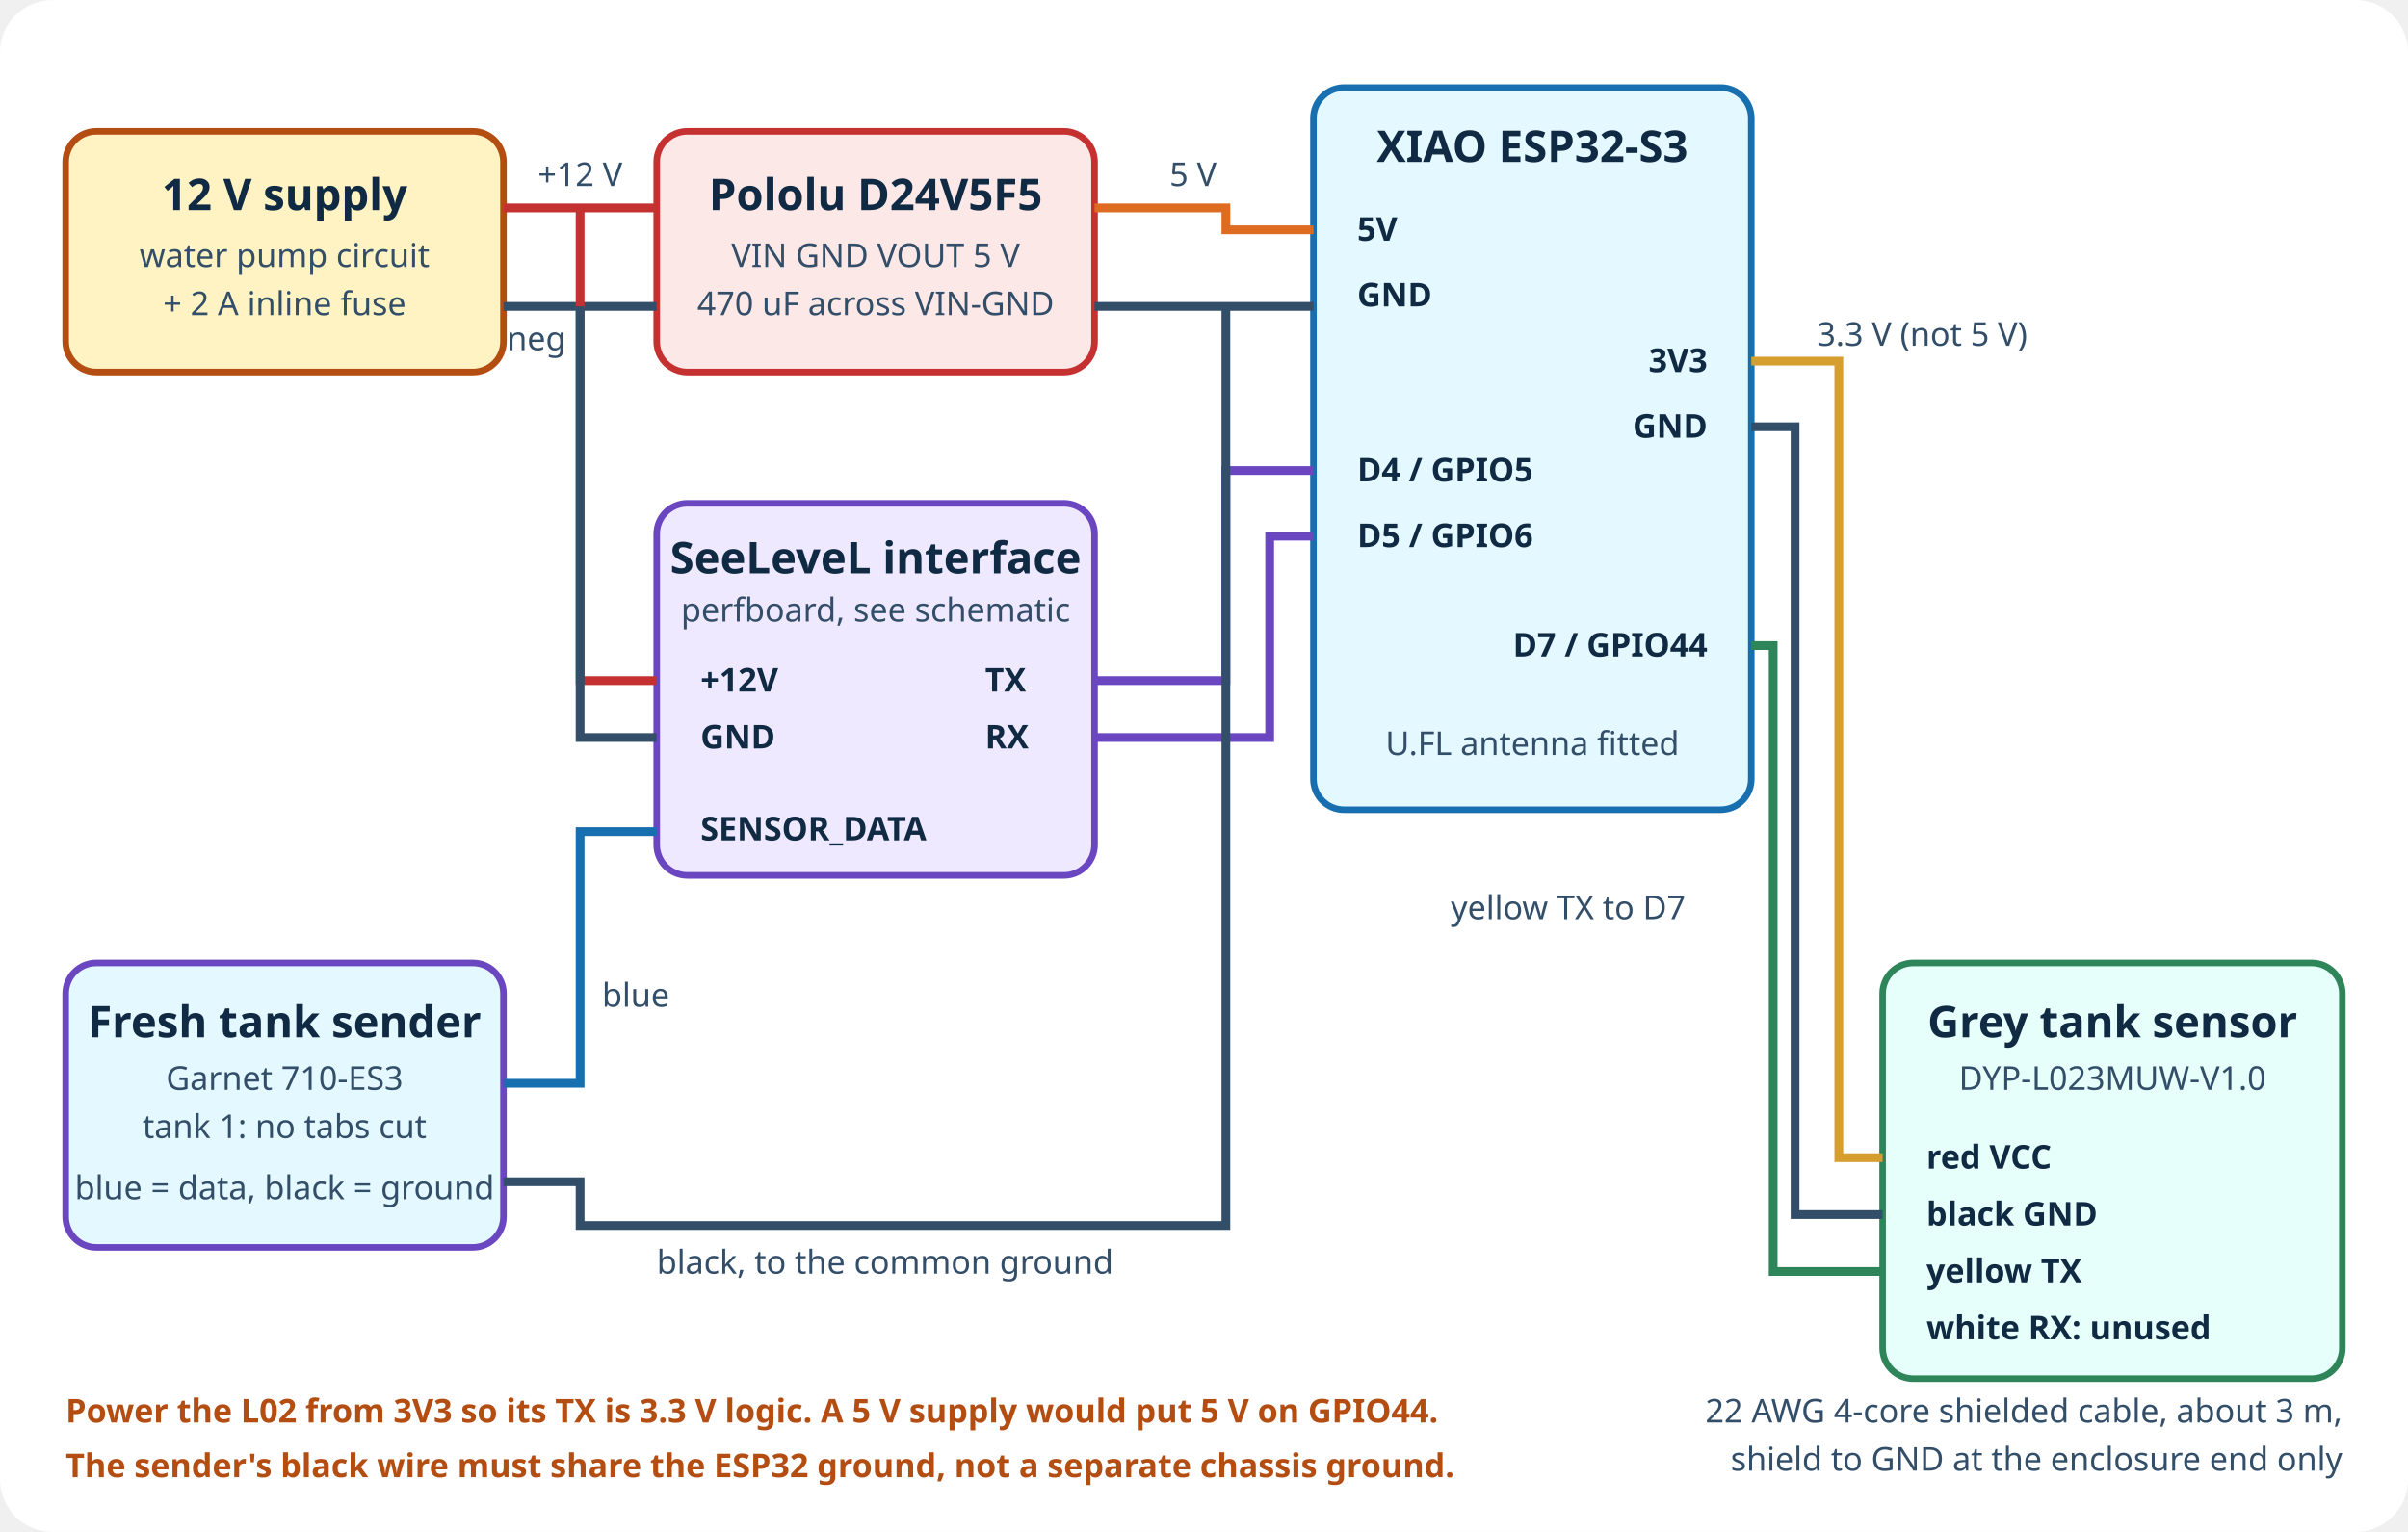
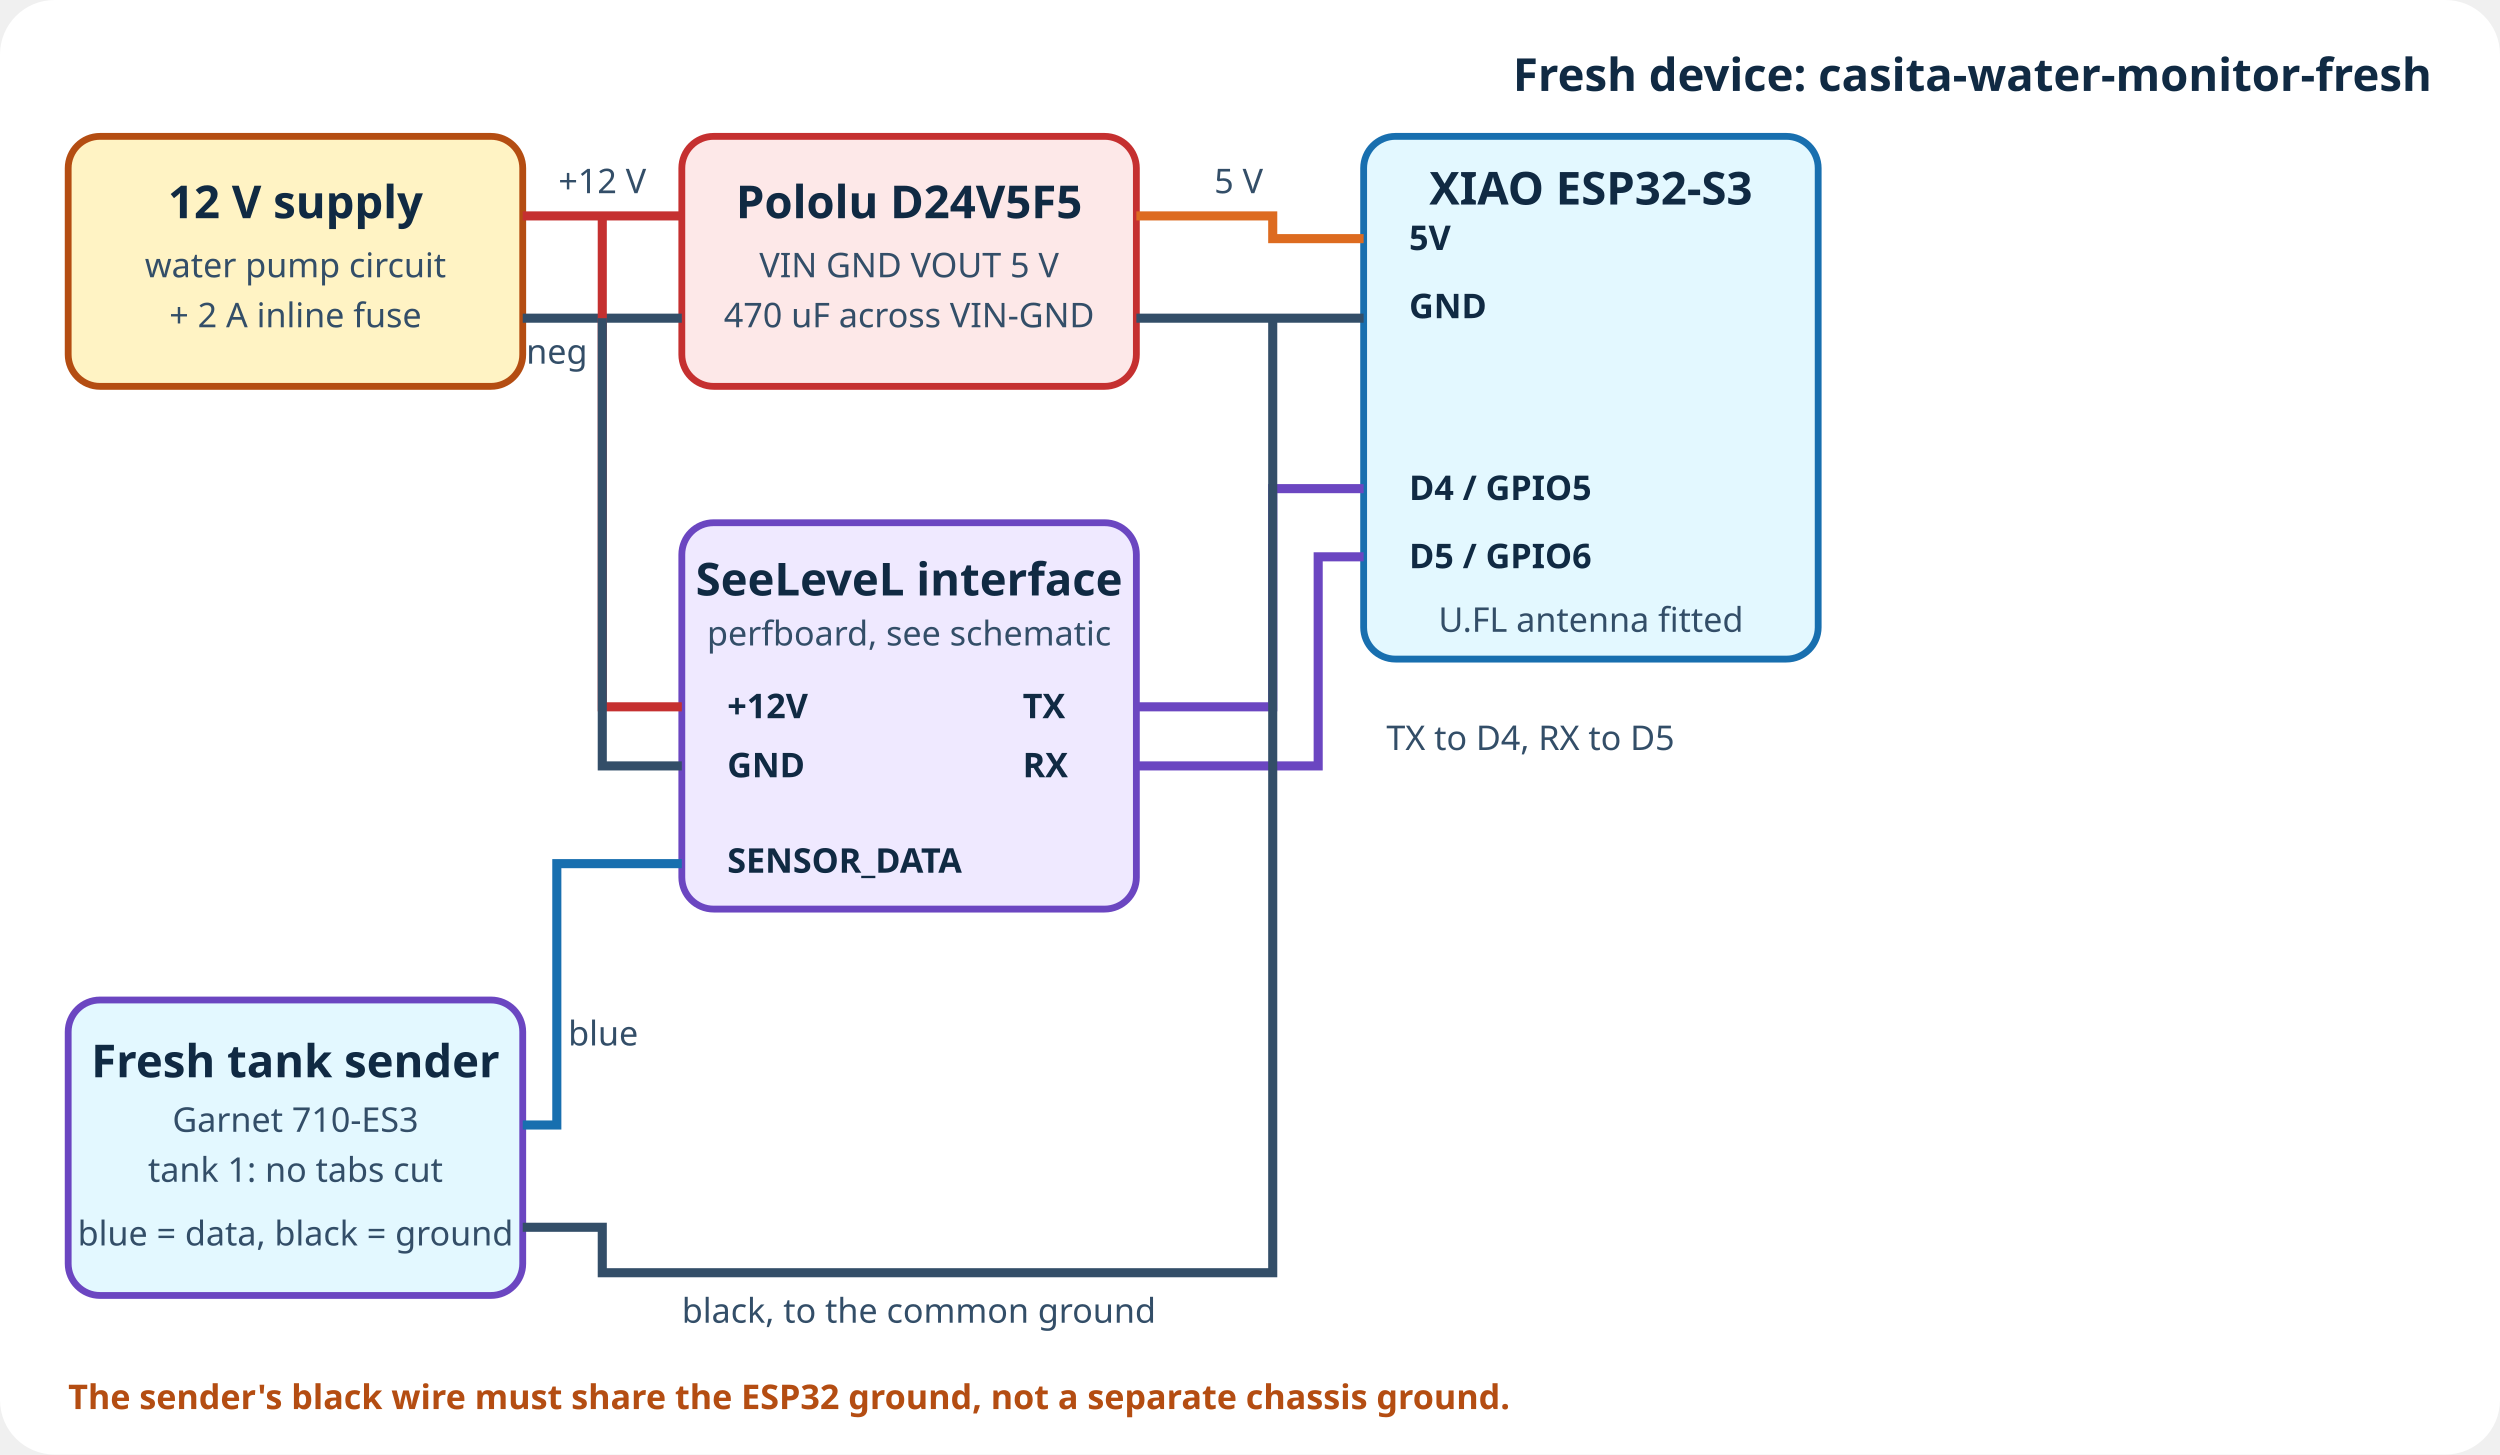
- <svg xmlns="http://www.w3.org/2000/svg" width="1100" height="700" viewBox="0 0 1100 700" role="img" aria-labelledby="title desc">
+ <svg xmlns="http://www.w3.org/2000/svg" width="1100" height="640" viewBox="0 0 1100 640" role="img" aria-labelledby="title desc">
  <defs>
    <style>
      .esp{fill:#e3f8ff;stroke:#186faf;stroke-width:3}
      .reg{fill:#fde8e8;stroke:#c53030;stroke-width:3}
      .iface{fill:#efe9ff;stroke:#6b46c1;stroke-width:3}
      .sender{fill:#e3f8ff;stroke:#6b46c1;stroke-width:3}
-       .l02{fill:#e6fffa;stroke:#2f855a;stroke-width:3}
      .src{fill:#fff3c4;stroke:#b44d12;stroke-width:3}
      .t{font:600 20px system-ui,sans-serif;fill:#102a43}
      .s{font:15px system-ui,sans-serif;fill:#334e68}
      .sb{font:600 15px system-ui,sans-serif;fill:#102a43}
      .warn{font:600 15px system-ui,sans-serif;fill:#b44d12}
      .w{fill:none;stroke-width:4}
      .v12{stroke:#c53030}
      .v5{stroke:#dd6b20}
-       .v33{stroke:#d69e2e}
      .gnd{stroke:#334e68}
      .sig{stroke:#6b46c1}
      .blue{stroke:#186faf}
-       .uart{stroke:#2f855a}
    </style>
  </defs>
-   <rect width="1100" height="700" rx="24" fill="#fff" />
+   <rect width="1100" height="640" rx="24" fill="#fff" />
+   <text class="t" x="1070" y="40" text-anchor="end">Fresh device: casita-water-monitor-fresh</text>
  <rect class="src" x="30" y="60" width="200" height="110" rx="14" />
  <text class="t" x="130" y="96" text-anchor="middle">12 V supply</text>
  <text class="s" x="130" y="122" text-anchor="middle">water pump circuit</text>
  <text class="s" x="130" y="144" text-anchor="middle">+ 2 A inline fuse</text>
  <rect class="reg" x="300" y="60" width="200" height="110" rx="14" />
  <text class="t" x="400" y="96" text-anchor="middle">Pololu D24V5F5</text>
  <text class="s" x="400" y="122" text-anchor="middle">VIN  GND  VOUT 5 V</text>
  <text class="s" x="400" y="144" text-anchor="middle">470 uF across VIN-GND</text>
  <path class="w v12" d="M230 95 H300" />
  <text class="s" x="265" y="85" text-anchor="middle">+12 V</text>
  <path class="w gnd" d="M230 140 H300" />
  <text class="s" x="245" y="160" text-anchor="middle">neg</text>
-   <rect class="esp" x="600" y="40" width="200" height="330" rx="14" />
-   <text class="t" x="700" y="74" text-anchor="middle">XIAO ESP32-S3</text>
+   <rect class="esp" x="600" y="60" width="200" height="230" rx="14" />
+   <text class="t" x="700" y="90" text-anchor="middle">XIAO ESP32-S3</text>
  <text class="sb" x="620" y="110">5V</text>
  <text class="sb" x="620" y="140">GND</text>
  <text class="sb" x="620" y="220">D4 / GPIO5</text>
  <text class="sb" x="620" y="250">D5 / GPIO6</text>
-   <text class="sb" x="780" y="170" text-anchor="end">3V3</text>
-   <text class="sb" x="780" y="200" text-anchor="end">GND</text>
-   <text class="sb" x="780" y="300" text-anchor="end">D7 / GPIO44</text>
-   <text class="s" x="700" y="345" text-anchor="middle">U.FL antenna fitted</text>
+   <text class="s" x="700" y="278" text-anchor="middle">U.FL antenna fitted</text>
  <path class="w v5" d="M500 95 H560 V105 H600" />
  <text class="s" x="545" y="85" text-anchor="middle">5 V</text>
  <path class="w gnd" d="M500 140 H600" />
  <rect class="iface" x="300" y="230" width="200" height="170" rx="14" />
  <text class="t" x="400" y="262" text-anchor="middle">SeeLeveL interface</text>
  <text class="s" x="400" y="284" text-anchor="middle">perfboard, see schematic</text>
  <text class="sb" x="320" y="316">+12V</text>
  <text class="sb" x="320" y="342">GND</text>
  <text class="sb" x="450" y="316">TX</text>
  <text class="sb" x="450" y="342">RX</text>
  <text class="sb" x="320" y="384">SENSOR_DATA</text>
  <path class="w v12" d="M265 95 V311 H300" />
  <path class="w gnd" d="M265 140 V337 H300" />
  <path class="w sig" d="M500 311 H560 V215 H600" />
  <path class="w sig" d="M500 337 H580 V245 H600" />
+   <text class="s" x="610" y="330">TX to D4, RX to D5</text>
  <rect class="sender" x="30" y="440" width="200" height="130" rx="14" />
  <text class="t" x="130" y="474" text-anchor="middle">Fresh tank sender</text>
  <text class="s" x="130" y="498" text-anchor="middle">Garnet 710-ES3</text>
  <text class="s" x="130" y="520" text-anchor="middle">tank 1: no tabs cut</text>
  <text class="s" x="130" y="548" text-anchor="middle">blue = data, black = ground</text>
-   <path class="w blue" d="M230 495 H265 V380 H300" />
-   <text class="s" x="275" y="460" text-anchor="start">blue</text>
+   <path class="w blue" d="M230 495 H245 V380 H300" />
+   <text class="s" x="250" y="460" text-anchor="start">blue</text>
  <path class="w gnd" d="M230 540 H265 V560 H560 V140" />
  <text class="s" x="300" y="582" text-anchor="start">black, to the common ground</text>
-   <rect class="l02" x="860" y="440" width="210" height="190" rx="14" />
-   <text class="t" x="965" y="474" text-anchor="middle">Grey tank sensor</text>
-   <text class="s" x="965" y="498" text-anchor="middle">DYP-L023MUW-V1.0</text>
-   <text class="sb" x="880" y="534">red  VCC</text>
-   <text class="sb" x="880" y="560">black  GND</text>
-   <text class="sb" x="880" y="586">yellow  TX</text>
-   <text class="sb" x="880" y="612">white  RX: unused</text>
-   <path class="w v33" d="M800 165 H840 V529 H860" />
-   <text class="s" x="830" y="158" text-anchor="start">3.3 V (not 5 V)</text>
-   <path class="w gnd" d="M800 195 H820 V555 H860" />
-   <path class="w uart" d="M800 295 H810 V581 H860" />
-   <text class="s" x="770" y="420" text-anchor="end">yellow TX to D7</text>
-   <text class="s" x="1070" y="650" text-anchor="end">22 AWG 4-core shielded cable, about 3 m,</text>
-   <text class="s" x="1070" y="672" text-anchor="end">shield to GND at the enclosure end only</text>
-   <text class="warn" x="30" y="650">Power the L02 from 3V3 so its TX is 3.3 V logic. A 5 V supply would put 5 V on GPIO44.</text>
-   <text class="warn" x="30" y="675">The sender's black wire must share the ESP32 ground, not a separate chassis ground.</text>
+   <text class="warn" x="30" y="620">The sender's black wire must share the ESP32 ground, not a separate chassis ground.</text>
</svg>
